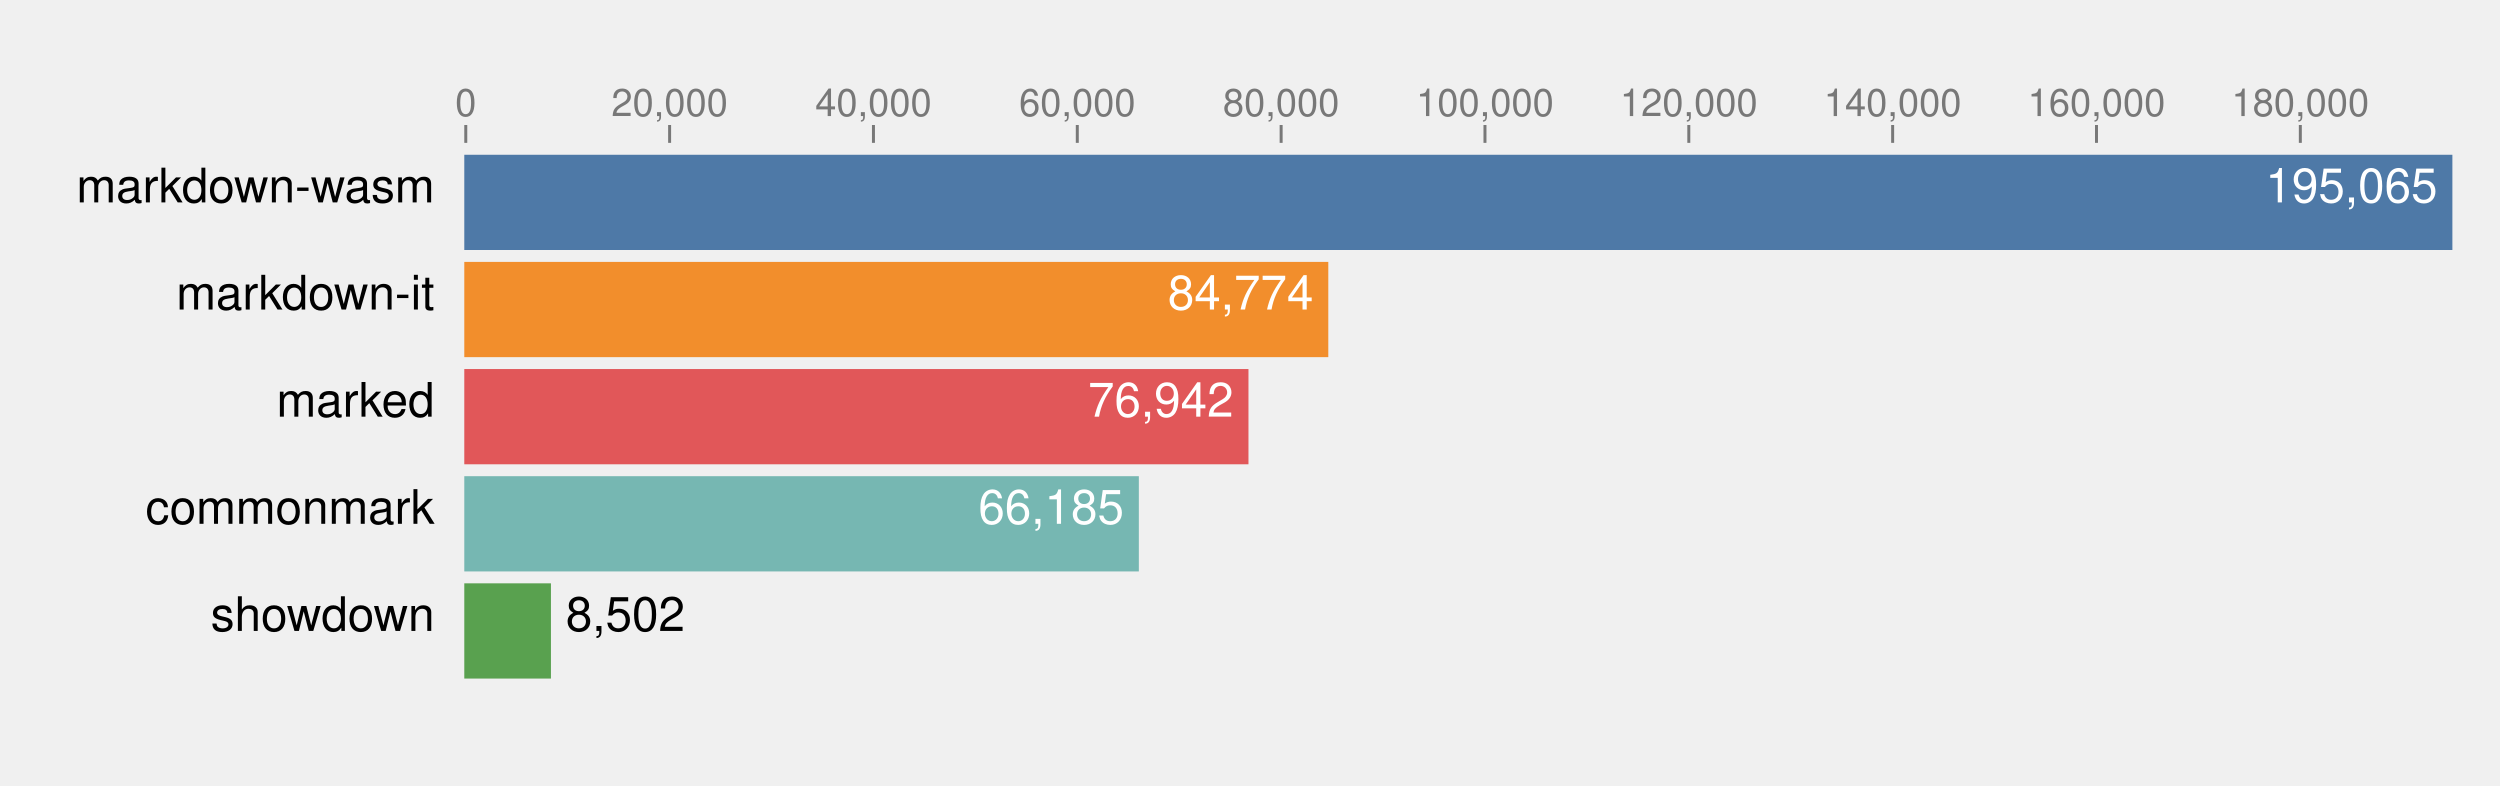
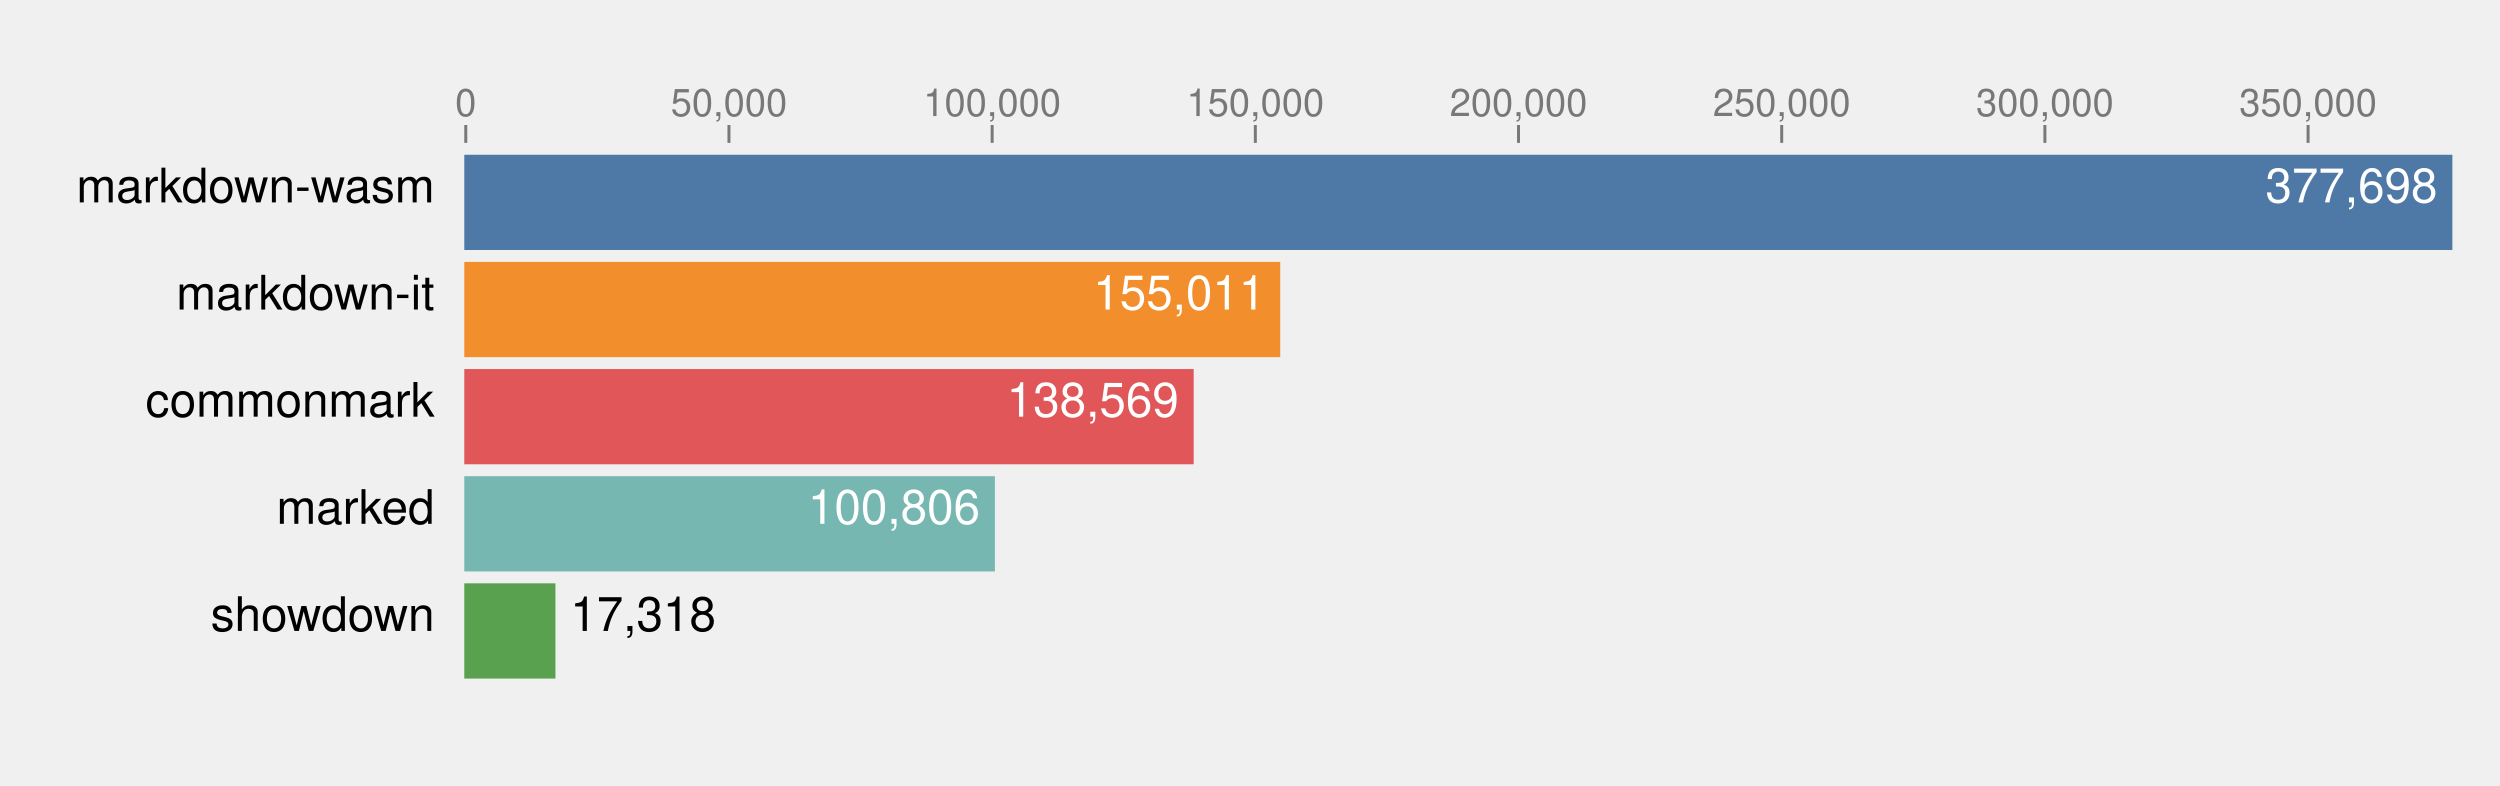
<svg xmlns="http://www.w3.org/2000/svg" width="840" height="264" font-family="-apple-system,BlinkMacSystemFont,&quot;Segoe UI&quot;,Helvetica,Arial,sans-serif" font-size="16">
  <g text-anchor="end" font-weight="500">
    <text alignment-baseline="central" x="156" y="68" dx="-10">markdown-wasm</text>
    <text alignment-baseline="central" x="156" y="104" dx="-10">markdown-it</text>
-     <text alignment-baseline="central" x="156" y="140" dx="-10">marked</text>
-     <text alignment-baseline="central" x="156" y="176" dx="-10">commonmark</text>
+     <text alignment-baseline="central" x="156" y="140" dx="-10">commonmark</text>
+     <text alignment-baseline="central" x="156" y="176" dx="-10">marked</text>
    <text alignment-baseline="central" x="156" y="212" dx="-10">showdown</text>
  </g>
  <path fill="#4e79a7" d="M156 52h668v32H156z" />
-   <path fill="#f28e2c" d="M156 88h290.307v32H156z" />
-   <path fill="#e15759" d="M156 124h263.486v32H156z" />
-   <path fill="#76b7b2" d="M156 160h226.65v32H156z" />
-   <path fill="#59a14f" d="M156 196h29.116v32H156z" />
+   <path fill="#f28e2c" d="M156 88h274.154v32H156z" />
+   <path fill="#e15759" d="M156 124h245.075v32H156z" />
+   <path fill="#76b7b2" d="M156 160h178.286v32H156z" />
+   <path fill="#59a14f" d="M156 196h30.629v32H156z" />
  <g fill="#fff" text-anchor="end" font-weight="500">
-     <text x="824" y="68" alignment-baseline="central" dx="-5">195,065</text>
-     <text x="446.307" y="104" alignment-baseline="central" dx="-5">84,774</text>
-     <text x="419.486" y="140" alignment-baseline="central" dx="-5">76,942</text>
-     <text x="382.65" y="176" alignment-baseline="central" dx="-5">66,185</text>
-     <text x="185.116" y="212" alignment-baseline="central" dx="5" fill="#000" text-anchor="start">8,502</text>
+     <text x="824" y="68" alignment-baseline="central" dx="-5">377,698</text>
+     <text x="430.154" y="104" alignment-baseline="central" dx="-5">155,011</text>
+     <text x="401.075" y="140" alignment-baseline="central" dx="-5">138,569</text>
+     <text x="334.286" y="176" alignment-baseline="central" dx="-5">100,806</text>
+     <text x="186.629" y="212" alignment-baseline="central" dx="5" fill="#000" text-anchor="start">17,318</text>
  </g>
  <g fill="none" font-size="12.8" text-anchor="middle" opacity=".5">
    <g class="tick">
      <path stroke="currentColor" d="M156.5 48v-6" />
      <text fill="currentColor" y="-9" dy="0em" transform="translate(156.5 48)">0</text>
    </g>
    <g class="tick">
-       <path stroke="currentColor" d="M224.99 48v-6" />
-       <text fill="currentColor" y="-9" dy="0em" transform="translate(224.99 48)">20,000</text>
+       <path stroke="currentColor" d="M244.93 48v-6" />
+       <text fill="currentColor" y="-9" dy="0em" transform="translate(244.93 48)">50,000</text>
    </g>
    <g class="tick">
-       <path stroke="currentColor" d="M293.48 48v-6" />
-       <text fill="currentColor" y="-9" dy="0em" transform="translate(293.48 48)">40,000</text>
+       <path stroke="currentColor" d="M333.361 48v-6" />
+       <text fill="currentColor" y="-9" dy="0em" transform="translate(333.361 48)">100,000</text>
    </g>
    <g class="tick">
-       <path stroke="currentColor" d="M361.97 48v-6" />
-       <text fill="currentColor" y="-9" dy="0em" transform="translate(361.97 48)">60,000</text>
+       <path stroke="currentColor" d="M421.792 48v-6" />
+       <text fill="currentColor" y="-9" dy="0em" transform="translate(421.792 48)">150,000</text>
    </g>
    <g class="tick">
-       <path stroke="currentColor" d="M430.46 48v-6" />
-       <text fill="currentColor" y="-9" dy="0em" transform="translate(430.46 48)">80,000</text>
+       <path stroke="currentColor" d="M510.222 48v-6" />
+       <text fill="currentColor" y="-9" dy="0em" transform="translate(510.222 48)">200,000</text>
    </g>
    <g class="tick">
-       <path stroke="currentColor" d="M498.95 48v-6" />
-       <text fill="currentColor" y="-9" dy="0em" transform="translate(498.95 48)">100,000</text>
+       <path stroke="currentColor" d="M598.653 48v-6" />
+       <text fill="currentColor" y="-9" dy="0em" transform="translate(598.653 48)">250,000</text>
    </g>
    <g class="tick">
-       <path stroke="currentColor" d="M567.44 48v-6" />
-       <text fill="currentColor" y="-9" dy="0em" transform="translate(567.44 48)">120,000</text>
+       <path stroke="currentColor" d="M687.083 48v-6" />
+       <text fill="currentColor" y="-9" dy="0em" transform="translate(687.083 48)">300,000</text>
    </g>
    <g class="tick">
-       <path stroke="currentColor" d="M635.93 48v-6" />
-       <text fill="currentColor" y="-9" dy="0em" transform="translate(635.93 48)">140,000</text>
-     </g>
-     <g class="tick">
-       <path stroke="currentColor" d="M704.42 48v-6" />
-       <text fill="currentColor" y="-9" dy="0em" transform="translate(704.42 48)">160,000</text>
-     </g>
-     <g class="tick">
-       <path stroke="currentColor" d="M772.909 48v-6" />
-       <text fill="currentColor" y="-9" dy="0em" transform="translate(772.909 48)">180,000</text>
+       <path stroke="currentColor" d="M775.514 48v-6" />
+       <text fill="currentColor" y="-9" dy="0em" transform="translate(775.514 48)">350,000</text>
    </g>
  </g>
</svg>
